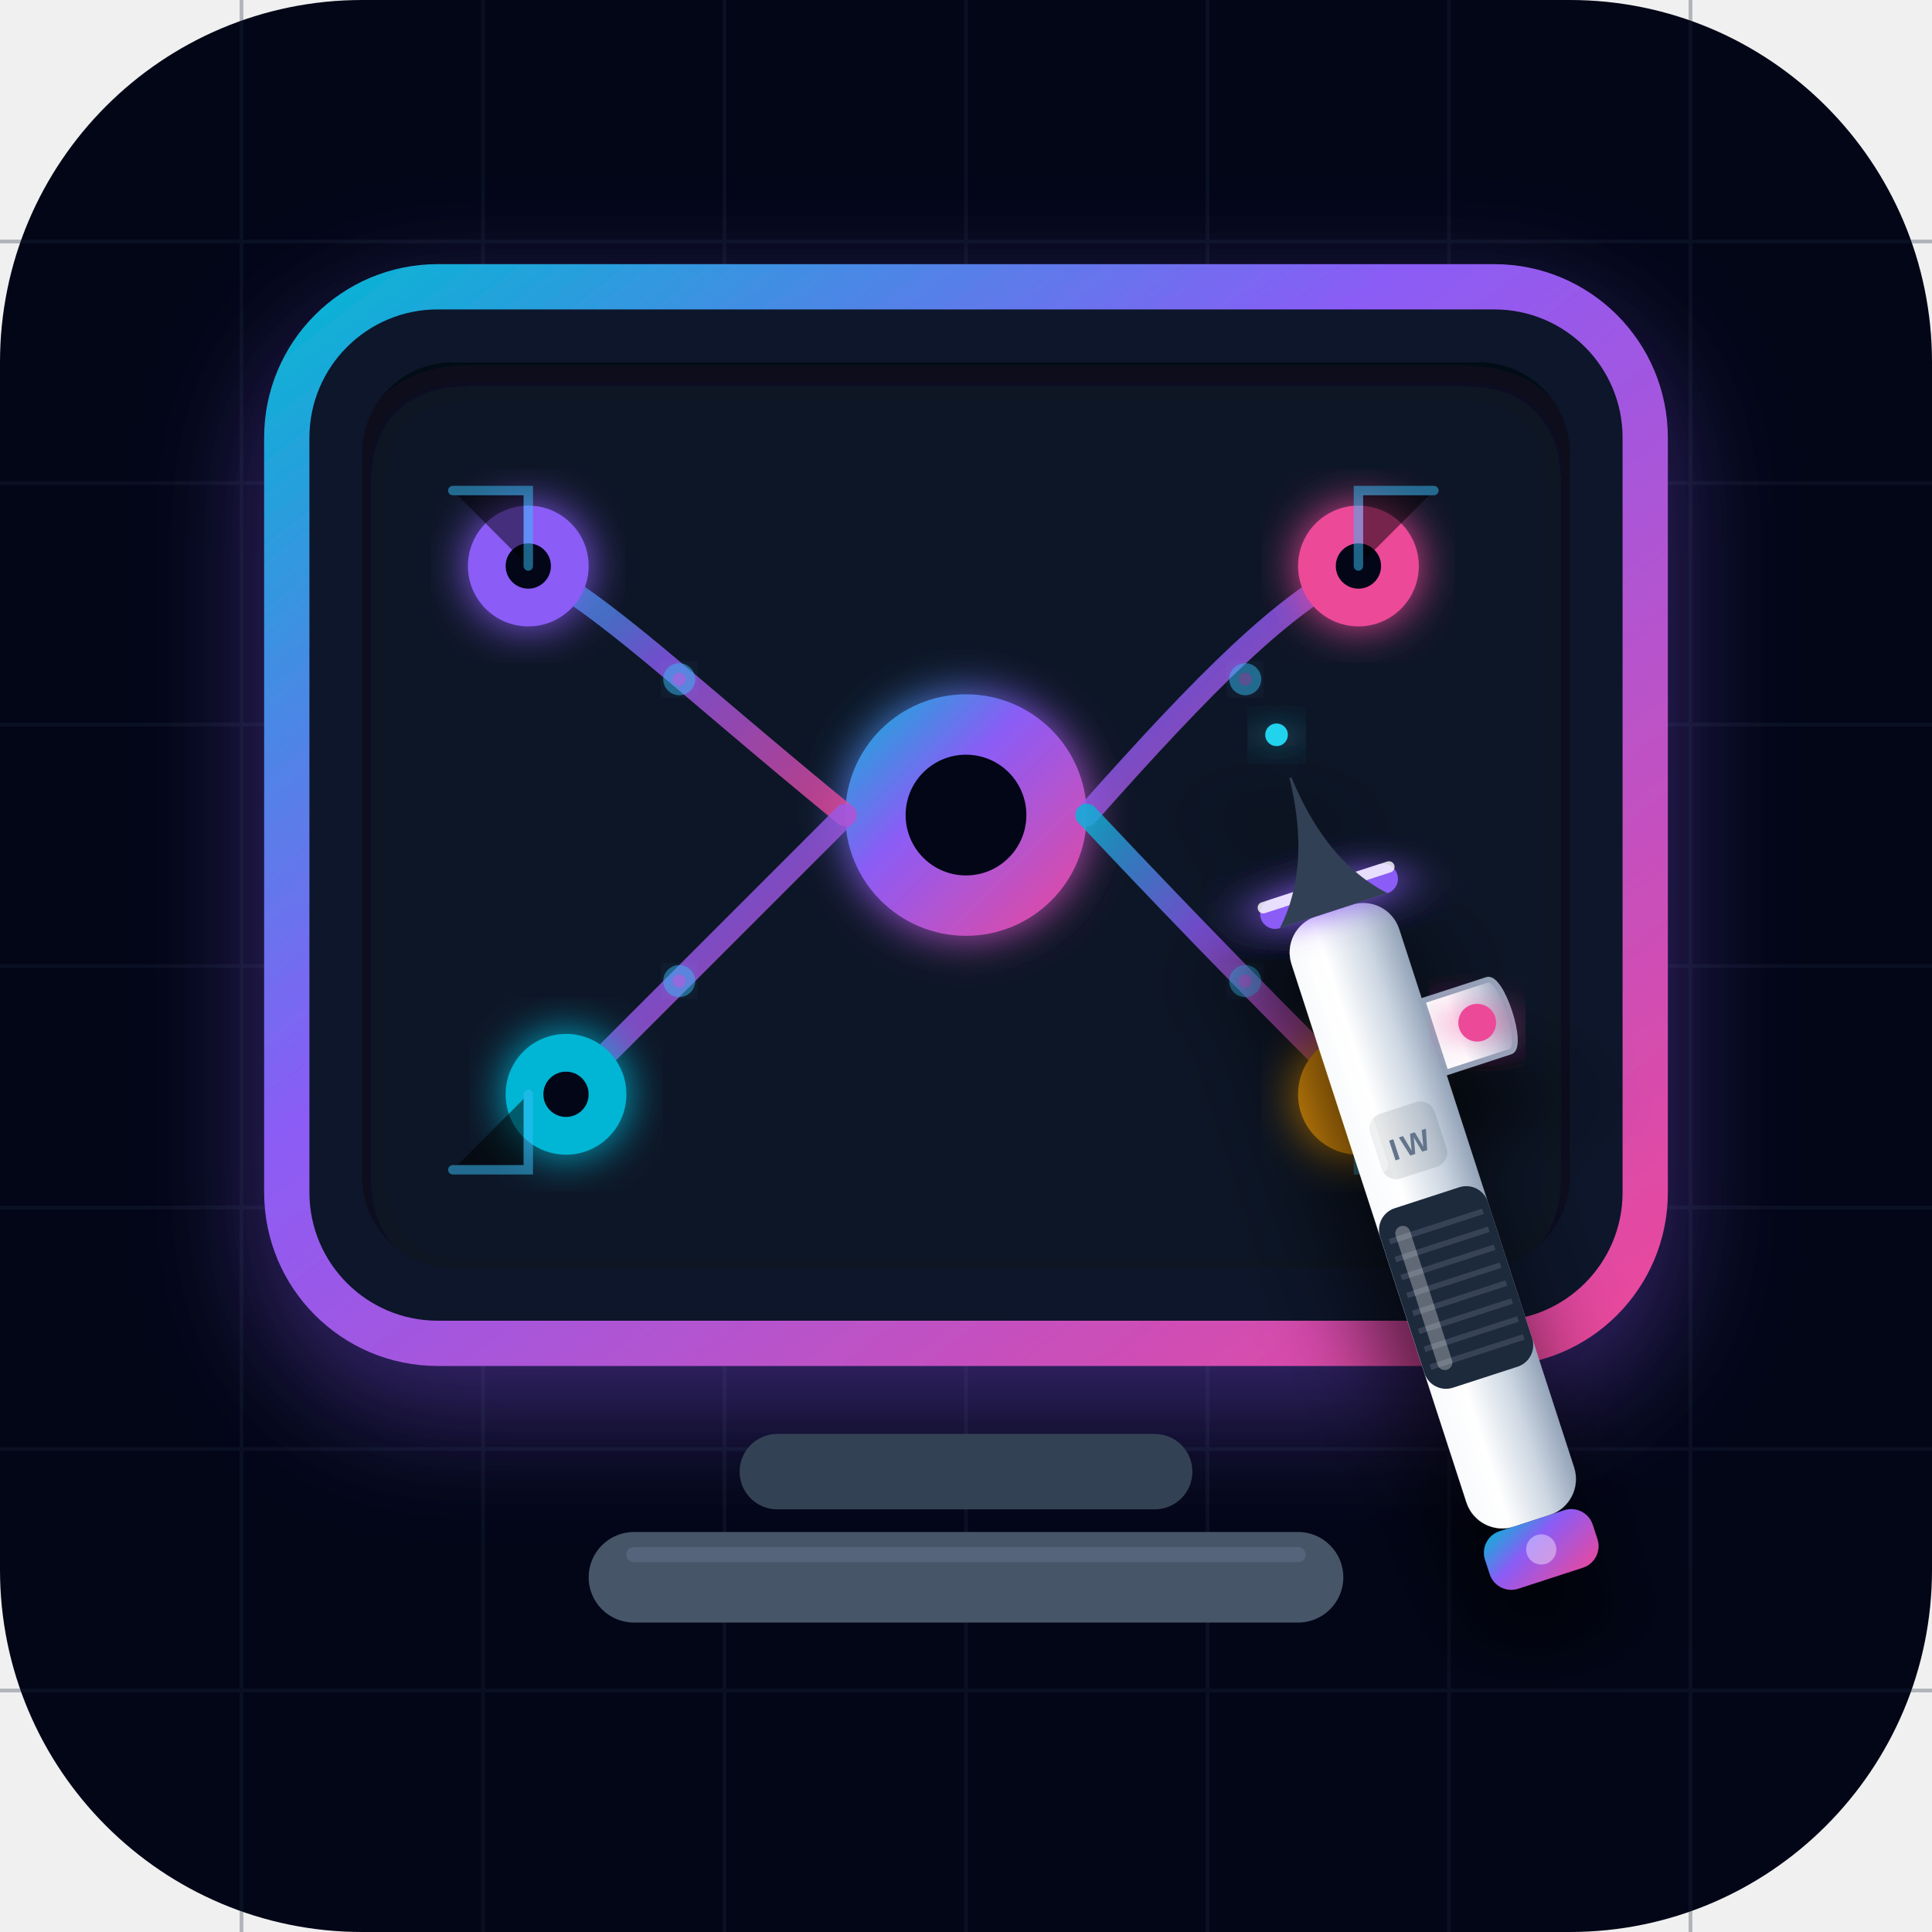
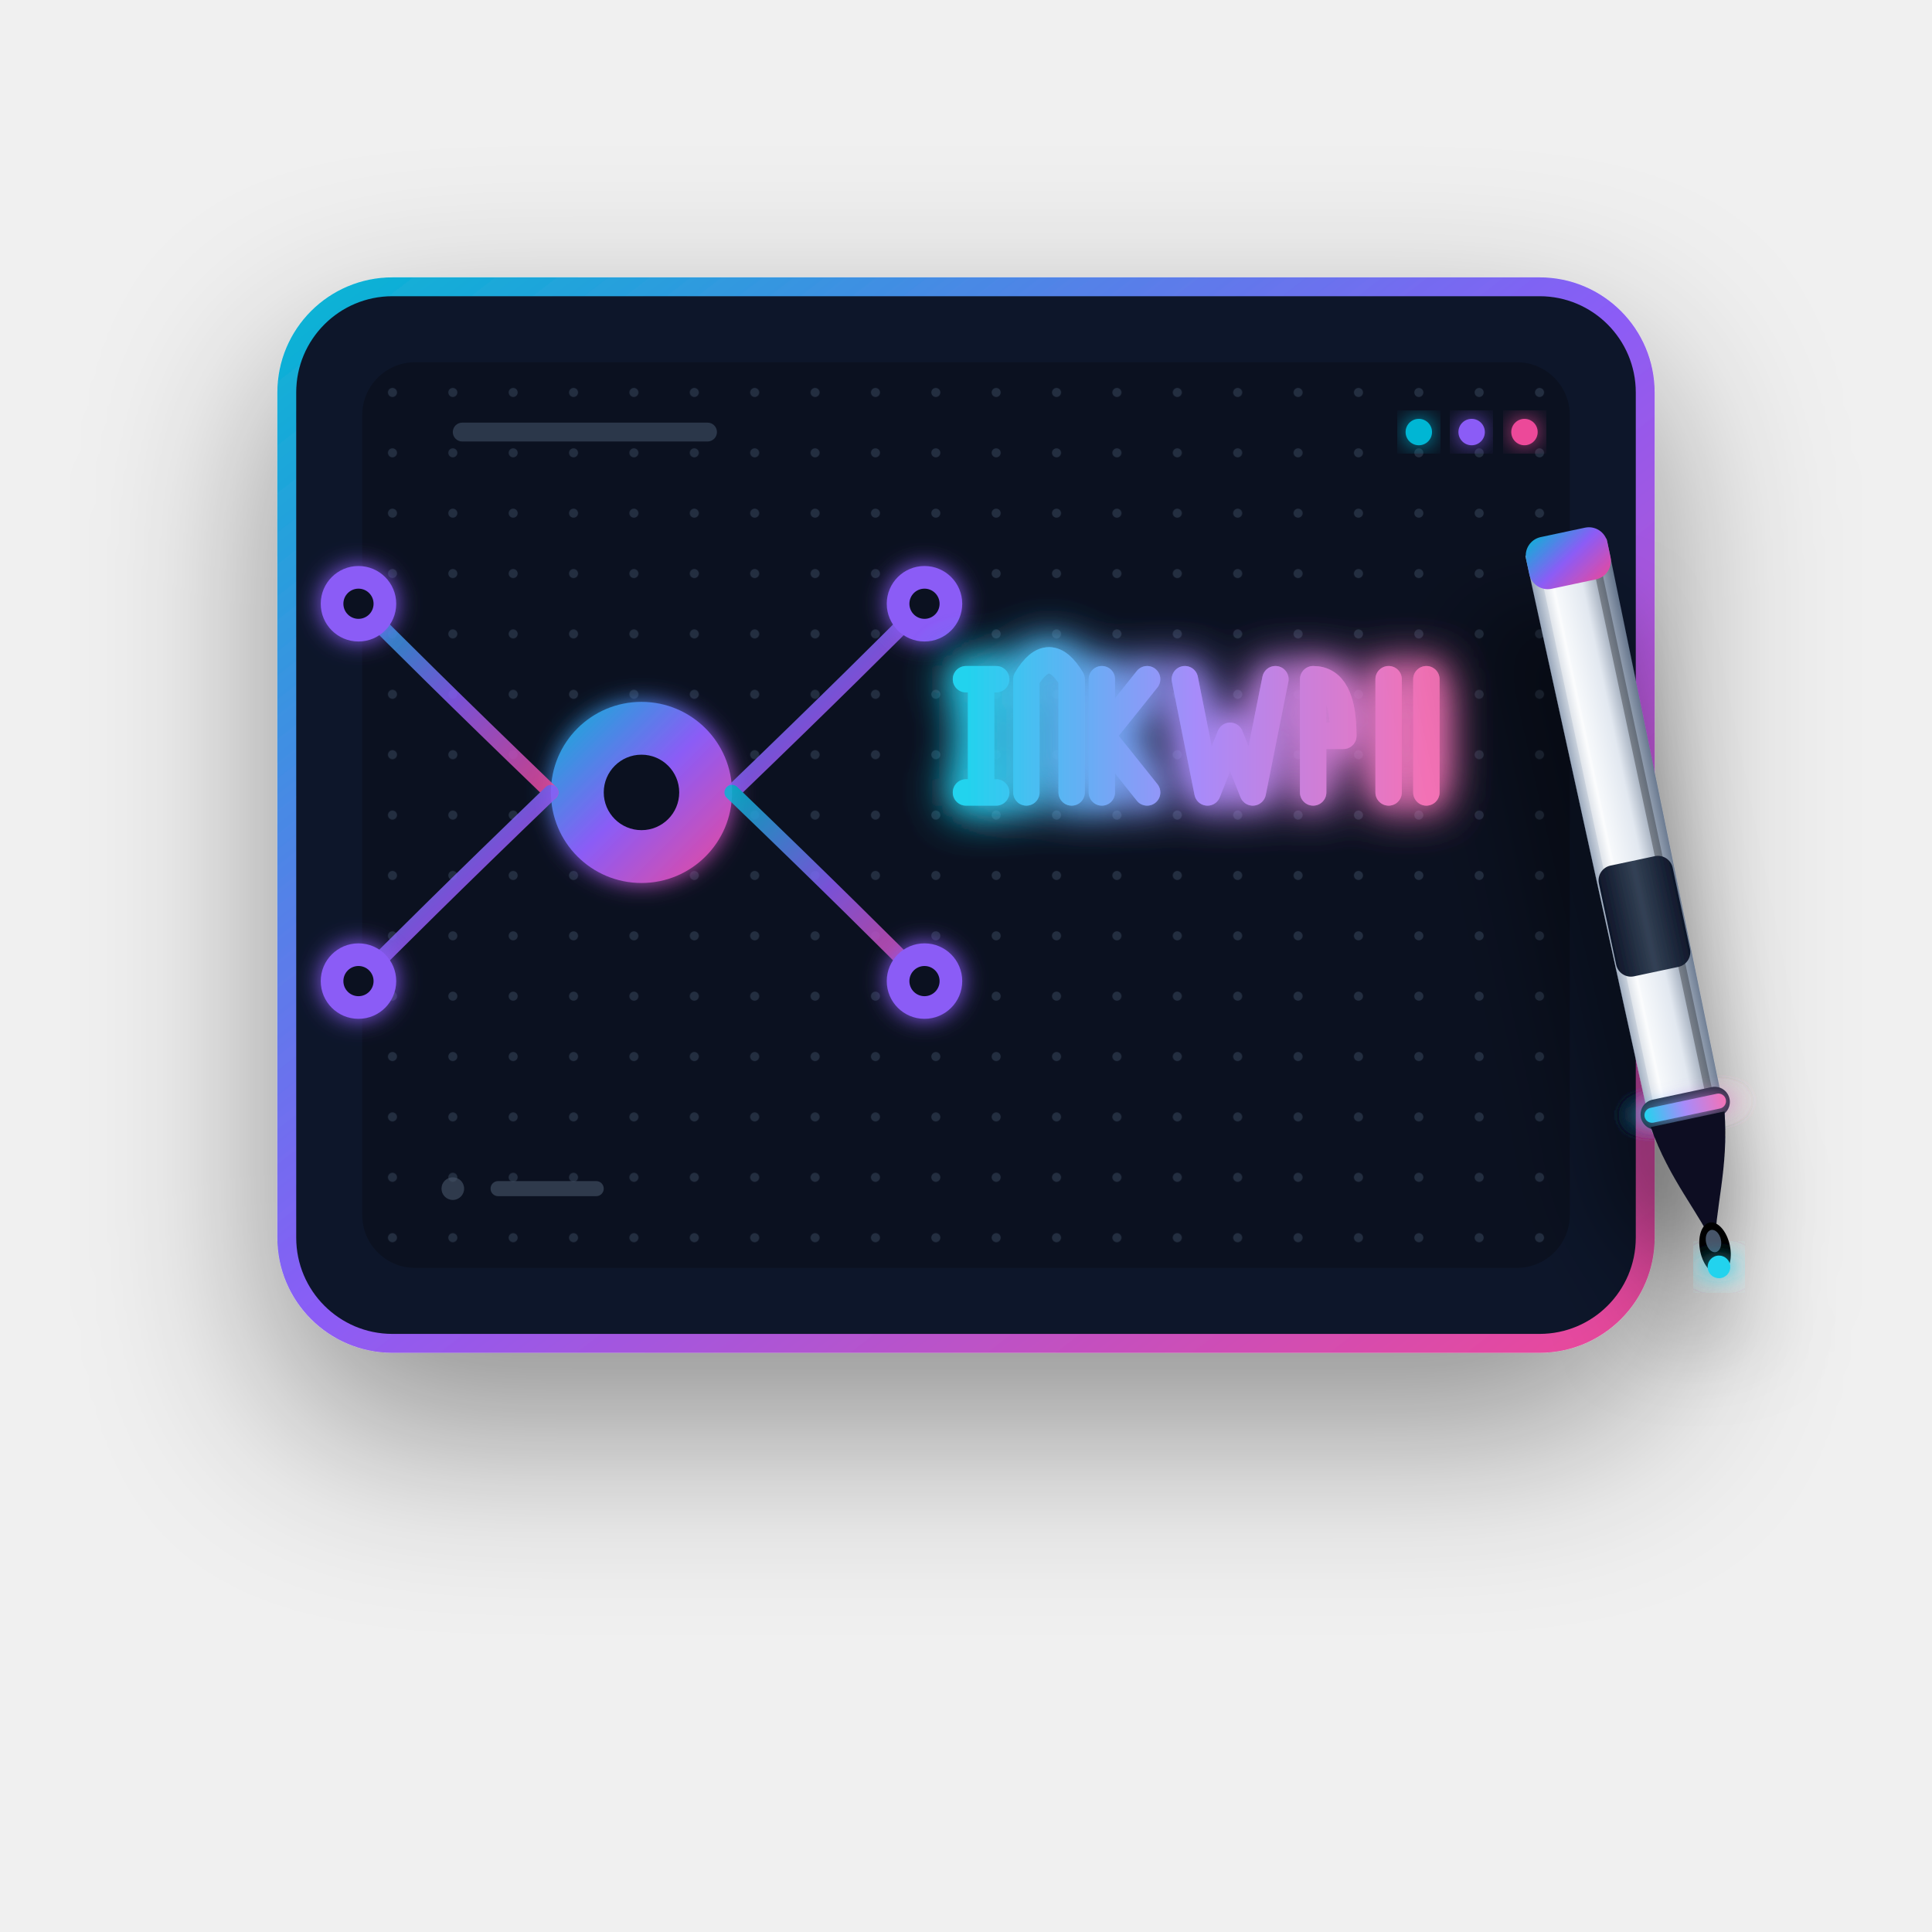
- <svg xmlns="http://www.w3.org/2000/svg" viewBox="0 0 512 512">
+ <svg xmlns="http://www.w3.org/2000/svg" viewBox="0 0 512 512" shape-rendering="geometricPrecision">
  <defs>
-     <linearGradient id="primaryGrad" x1="0%" y1="0%" x2="100%" y2="100%">
+     <linearGradient id="accent" x1="0%" y1="0%" x2="100%" y2="100%">
      <stop offset="0%" stop-color="#06B6D4" />
-       <stop offset="40%" stop-color="#8B5CF6" />
+       <stop offset="50%" stop-color="#8B5CF6" />
      <stop offset="100%" stop-color="#EC4899" />
    </linearGradient>
+     <linearGradient id="glowGrad" x1="0%" y1="0%" x2="100%" y2="0%">
+       <stop offset="0%" stop-color="#22D3EE" />
+       <stop offset="50%" stop-color="#A78BFA" />
+       <stop offset="100%" stop-color="#F472B6" />
+     </linearGradient>
    <linearGradient id="penMetal" x1="0%" y1="0%" x2="100%" y2="0%">
-       <stop offset="0%" stop-color="#F8FAFC" />
-       <stop offset="30%" stop-color="#FFFFFF" />
-       <stop offset="70%" stop-color="#CBD5E1" />
-       <stop offset="100%" stop-color="#94A3B8" />
+       <stop offset="0%" stop-color="#94A3B8" />
+       <stop offset="25%" stop-color="#F8FAFC" />
+       <stop offset="60%" stop-color="#E2E8F0" />
+       <stop offset="100%" stop-color="#64748B" />
    </linearGradient>
-     <filter id="glow" x="-30%" y="-30%" width="160%" height="160%">
-       <feGaussianBlur stdDeviation="6" result="blur" />
+     <linearGradient id="penGrip" x1="0%" y1="0%" x2="100%" y2="0%">
+       <stop offset="0%" stop-color="#0F172A" />
+       <stop offset="50%" stop-color="#334155" />
+       <stop offset="100%" stop-color="#0F172A" />
+     </linearGradient>
+     <pattern id="canvasDots" width="16" height="16" patternUnits="userSpaceOnUse">
+       <circle cx="8" cy="8" r="1.2" fill="#334155" opacity="0.6" />
+     </pattern>
+     <filter id="softShadow" x="-30%" y="-30%" width="160%" height="160%">
+       <feDropShadow dx="0" dy="10" stdDeviation="15" flood-color="#8B5CF6" flood-opacity="0.25" />
+       <feDropShadow dx="0" dy="20" stdDeviation="25" flood-color="#000000" flood-opacity="0.4" />
+     </filter>
+     <filter id="penShadow" x="-50%" y="-50%" width="200%" height="200%">
+       <feDropShadow dx="-10" dy="18" stdDeviation="12" flood-color="#000000" flood-opacity="0.6" />
+     </filter>
+     <filter id="minGlow" x="-30%" y="-30%" width="160%" height="160%">
+       <feGaussianBlur stdDeviation="3" result="blur" />
      <feMerge>
        <feMergeNode in="blur" />
        <feMergeNode in="SourceGraphic" />
      </feMerge>
    </filter>
-     <filter id="shadow" x="-50%" y="-50%" width="200%" height="200%">
-       <feDropShadow dx="0" dy="12" stdDeviation="16" flood-color="#8B5CF6" flood-opacity="0.4" />
+     <filter id="neonGlow" x="-50%" y="-50%" width="200%" height="200%">
+       <feGaussianBlur stdDeviation="6" result="blur1" />
+       <feGaussianBlur stdDeviation="2" result="blur2" />
+       <feMerge>
+         <feMergeNode in="blur1" />
+         <feMergeNode in="blur2" />
+         <feMergeNode in="SourceGraphic" />
+       </feMerge>
    </filter>
-     <filter id="penDrop" x="-30%" y="-30%" width="160%" height="160%">
-       <feDropShadow dx="-6" dy="18" stdDeviation="12" flood-color="#000000" flood-opacity="0.8" />
-     </filter>
-     <filter id="innerShadow">
-       <feOffset dx="0" dy="4" />
-       <feGaussianBlur stdDeviation="6" result="offset-blur" />
-       <feComposite operator="out" in="SourceGraphic" in2="offset-blur" result="inverse" />
-       <feFlood flood-color="black" flood-opacity="0.7" result="color" />
-       <feComposite operator="in" in="color" in2="inverse" result="shadow" />
-       <feComposite operator="over" in="shadow" in2="SourceGraphic" />
-     </filter>
+     <path id="inkwellText" d="       M 256 180 L 264 180 M 260 180 L 260 210 M 256 210 L 264 210        M 272 210 L 272 180 Q 278 170 284 180 L 284 210        M 292 180 L 292 210 M 292 195 L 304 180 M 292 195 L 304 210        M 314 180 L 320 210 L 326 195 L 332 210 L 338 180        M 348 210 L 348 180 Q 356 180 356 195 L 348 195        M 368 180 L 368 210 M 378 180 L 378 210     " fill="none" stroke="url(#glowGrad)" stroke-width="7" stroke-linecap="round" stroke-linejoin="round" />
  </defs>
-   <rect width="512" height="512" rx="96" fill="#020617" />
-   <g stroke="#1E293B" stroke-width="1" opacity="0.3">
-     <line x1="0" y1="64" x2="512" y2="64" />
-     <line x1="0" y1="128" x2="512" y2="128" />
-     <line x1="0" y1="192" x2="512" y2="192" />
-     <line x1="0" y1="256" x2="512" y2="256" />
-     <line x1="0" y1="320" x2="512" y2="320" />
-     <line x1="0" y1="384" x2="512" y2="384" />
-     <line x1="0" y1="448" x2="512" y2="448" />
-     <line x1="64" y1="0" x2="64" y2="512" />
-     <line x1="128" y1="0" x2="128" y2="512" />
-     <line x1="192" y1="0" x2="192" y2="512" />
-     <line x1="256" y1="0" x2="256" y2="512" />
-     <line x1="320" y1="0" x2="320" y2="512" />
-     <line x1="384" y1="0" x2="384" y2="512" />
-     <line x1="448" y1="0" x2="448" y2="512" />
+   <rect x="76" y="76" width="360" height="280" rx="28" fill="#0F172A" stroke="url(#accent)" stroke-width="5" filter="url(#softShadow)" />
+   <rect x="96" y="96" width="320" height="240" rx="14" fill="#0B1120" />
+   <rect x="96" y="96" width="320" height="240" rx="14" fill="url(#canvasDots)" />
+   <rect x="120" y="112" width="70" height="5" rx="2.5" fill="#334155" opacity="0.8" />
+   <circle cx="376" cy="114.5" r="3.5" fill="#06B6D4" filter="url(#minGlow)" />
+   <circle cx="390" cy="114.5" r="3.5" fill="#8B5CF6" filter="url(#minGlow)" />
+   <circle cx="404" cy="114.5" r="3.5" fill="#EC4899" filter="url(#minGlow)" />
+   <circle cx="120" cy="315" r="3" fill="#475569" opacity="0.6" />
+   <rect x="130" y="313" width="30" height="4" rx="2" fill="#475569" opacity="0.6" />
+   <circle cx="170" cy="210" r="24" fill="url(#accent)" filter="url(#minGlow)" />
+   <circle cx="170" cy="210" r="10" fill="#0B1120" />
+   <g stroke="url(#accent)" stroke-width="4" stroke-linecap="round" opacity="0.85">
+     <path d="M146 210 C120 185 105 170 95 160" />
+     <path d="M194 210 C220 185 235 170 245 160" />
+     <path d="M146 210 C120 235 105 250 95 260" />
+     <path d="M194 210 C220 235 235 250 245 260" />
  </g>
-   <rect x="76" y="76" width="360" height="280" rx="40" fill="#0F172A" stroke="url(#primaryGrad)" stroke-width="12" filter="url(#shadow)" />
-   <rect x="96" y="96" width="320" height="240" rx="24" fill="#111827" filter="url(#innerShadow)" />
-   <circle cx="256" cy="216" r="32" fill="url(#primaryGrad)" filter="url(#glow)" />
-   <circle cx="256" cy="216" r="16" fill="#020617" />
-   <g>
-     <path d="M224 216 C180 180 160 160 140 150" stroke="url(#primaryGrad)" stroke-width="6" fill="none" stroke-linecap="round" opacity="0.8" />
-     <circle cx="140" cy="150" r="16" fill="#8B5CF6" filter="url(#glow)" />
-     <circle cx="140" cy="150" r="6" fill="#020617" />
-     <path d="M288 216 C320 180 340 160 360 150" stroke="url(#primaryGrad)" stroke-width="6" fill="none" stroke-linecap="round" opacity="0.8" />
-     <circle cx="360" cy="150" r="16" fill="#EC4899" filter="url(#glow)" />
-     <circle cx="360" cy="150" r="6" fill="#020617" />
-     <path d="M224 216 C190 250 170 270 150 290" stroke="url(#primaryGrad)" stroke-width="6" fill="none" stroke-linecap="round" opacity="0.8" />
-     <circle cx="150" cy="290" r="16" fill="#06B6D4" filter="url(#glow)" />
-     <circle cx="150" cy="290" r="6" fill="#020617" />
-     <path d="M288 216 C320 250 340 270 360 290" stroke="url(#primaryGrad)" stroke-width="6" fill="none" stroke-linecap="round" opacity="0.8" />
-     <circle cx="360" cy="290" r="16" fill="#F59E0B" filter="url(#glow)" />
-     <circle cx="360" cy="290" r="6" fill="#020617" />
+   <g fill="#8B5CF6" filter="url(#minGlow)">
+     <circle cx="95" cy="160" r="10" />
+     <circle cx="245" cy="160" r="10" />
+     <circle cx="95" cy="260" r="10" />
+     <circle cx="245" cy="260" r="10" />
  </g>
-   <g stroke="#38BDF8" stroke-width="2.5" stroke-linecap="round" opacity="0.5">
-     <path d="M120 130 L140 130 L140 150" />
-     <path d="M380 130 L360 130 L360 150" />
-     <path d="M120 310 L140 310 L140 290" />
-     <path d="M380 310 L360 310 L360 290" />
-     <circle cx="180" cy="180" r="3" fill="#A78BFA" filter="url(#glow)" />
-     <circle cx="330" cy="180" r="3" fill="#A78BFA" filter="url(#glow)" />
-     <circle cx="180" cy="260" r="3" fill="#A78BFA" filter="url(#glow)" />
-     <circle cx="330" cy="260" r="3" fill="#A78BFA" filter="url(#glow)" />
+   <g fill="#0B1120">
+     <circle cx="95" cy="160" r="4" />
+     <circle cx="245" cy="160" r="4" />
+     <circle cx="95" cy="260" r="4" />
+     <circle cx="245" cy="260" r="4" />
  </g>
-   <rect x="196" y="380" width="120" height="20" rx="10" fill="#334155" />
-   <rect x="156" y="406" width="200" height="24" rx="12" fill="#475569" />
-   <rect x="166" y="410" width="180" height="4" rx="2" fill="#64748B" opacity="0.5" />
-   <g transform="rotate(-18 420 430)" filter="url(#penDrop)">
-     <rect x="400" y="230" width="30" height="170" rx="10" fill="url(#penMetal)" />
-     <rect x="400" y="400" width="30" height="16" rx="6" fill="url(#primaryGrad)" />
-     <circle cx="415" cy="408" r="4" fill="#FFFFFF" opacity="0.4" />
-     <rect x="400" y="310" width="30" height="50" rx="6" fill="#1E293B" />
-     <g stroke="#475569" stroke-width="1.5" opacity="0.6">
-       <line x1="402" y1="318" x2="428" y2="318" />
-       <line x1="402" y1="323" x2="428" y2="323" />
-       <line x1="402" y1="328" x2="428" y2="328" />
-       <line x1="402" y1="333" x2="428" y2="333" />
-       <line x1="402" y1="338" x2="428" y2="338" />
-       <line x1="402" y1="343" x2="428" y2="343" />
-       <line x1="402" y1="348" x2="428" y2="348" />
-       <line x1="402" y1="353" x2="428" y2="353" />
-     </g>
-     <rect x="396" y="222" width="38" height="8" rx="4" fill="#8B5CF6" filter="url(#glow)" />
-     <rect x="396" y="222" width="38" height="3" rx="1.5" fill="#FFFFFF" opacity="0.8" />
-     <path d="M 430 260 L 448 260 C 452 260 452 280 448 280 L 430 280 Z" fill="url(#penMetal)" stroke="#94A3B8" stroke-width="1.5" />
-     <circle cx="442" cy="270" r="5" fill="#EC4899" filter="url(#glow)" />
-     <path d="M 400 230 Q 415 215 415 185 Q 415 215 430 230 Z" fill="#334155" />
-     <ellipse cx="415" cy="185" rx="4" ry="8" fill="#111827" />
-     <circle cx="415" cy="181" r="3" fill="#22D3EE" filter="url(#glow)" />
-     <rect x="406" y="285" width="18" height="18" rx="4" fill="#020617" opacity="0.1" />
-     <text x="415" y="298" font-family="Arial, sans-serif" font-size="8" fill="#64748B" text-anchor="middle" font-weight="bold" letter-spacing="1">IW</text>
-     <rect x="404" y="240" width="4" height="60" rx="2" fill="#FFFFFF" opacity="0.4" />
-     <rect x="404" y="315" width="4" height="40" rx="2" fill="#FFFFFF" opacity="0.3" />
+   <use href="#inkwellText" stroke="url(#glowGrad)" stroke-width="18" opacity="0.2" filter="url(#neonGlow)">
+     <animate attributeName="opacity" values="0.1;0.4;0.1" dur="3s" repeatCount="indefinite" />
+   </use>
+   <use href="#inkwellText" stroke="url(#glowGrad)" stroke-width="10" opacity="0.5" filter="url(#minGlow)">
+     <animate attributeName="opacity" values="0.4;0.7;0.4" dur="3s" repeatCount="indefinite" />
+   </use>
+   <use href="#inkwellText" stroke="url(#glowGrad)" stroke-width="7" filter="url(#neonGlow)">
+     <animate attributeName="opacity" values="0.85;1;0.85" dur="3s" repeatCount="indefinite" />
+   </use>
+   <g transform="translate(415, 145) rotate(-12)" filter="url(#penShadow)">
+     <path d="M-11 0 L11 0 L10 155 C10 158 8 160 6 160 L-6 160 C-8 160 -10 158 -10 155 Z" fill="url(#penMetal)" />
+     <path d="M-8 0 L-8 150 L-5 150 L-5 0 Z" fill="#FFFFFF" opacity="0.4" />
+     <path d="M6 0 L6 150 L8 150 L8 0 Z" fill="#000000" opacity="0.3" />
+     <rect x="-10" y="85" width="20" height="30" rx="4" fill="url(#penGrip)" />
+     <rect x="-12" y="148" width="24" height="8" rx="4" fill="#1E293B" />
+     <rect x="-11" y="150" width="22" height="4" rx="2" fill="url(#glowGrad)" filter="url(#minGlow)">
+       <animate attributeName="opacity" values="0.6;1;0.6" dur="1.5s" repeatCount="indefinite" />
+     </rect>
+     <rect x="-11" y="-4" width="22" height="14" rx="5" fill="url(#accent)" />
+     <path d="M-10 155 C-8 170 -2 180 0 190 C2 180 8 170 10 155 Z" fill="#0B1120" />
+     <ellipse cx="0" cy="190" rx="4" ry="7" fill="#000000" />
+     <ellipse cx="0" cy="188" rx="2" ry="3" fill="#475569" />
+     <circle cx="0" cy="195" r="3" fill="#22D3EE" filter="url(#minGlow)">
+       <animate attributeName="opacity" values="0.4;1;0.4" dur="2s" repeatCount="indefinite" />
+     </circle>
  </g>
</svg>
